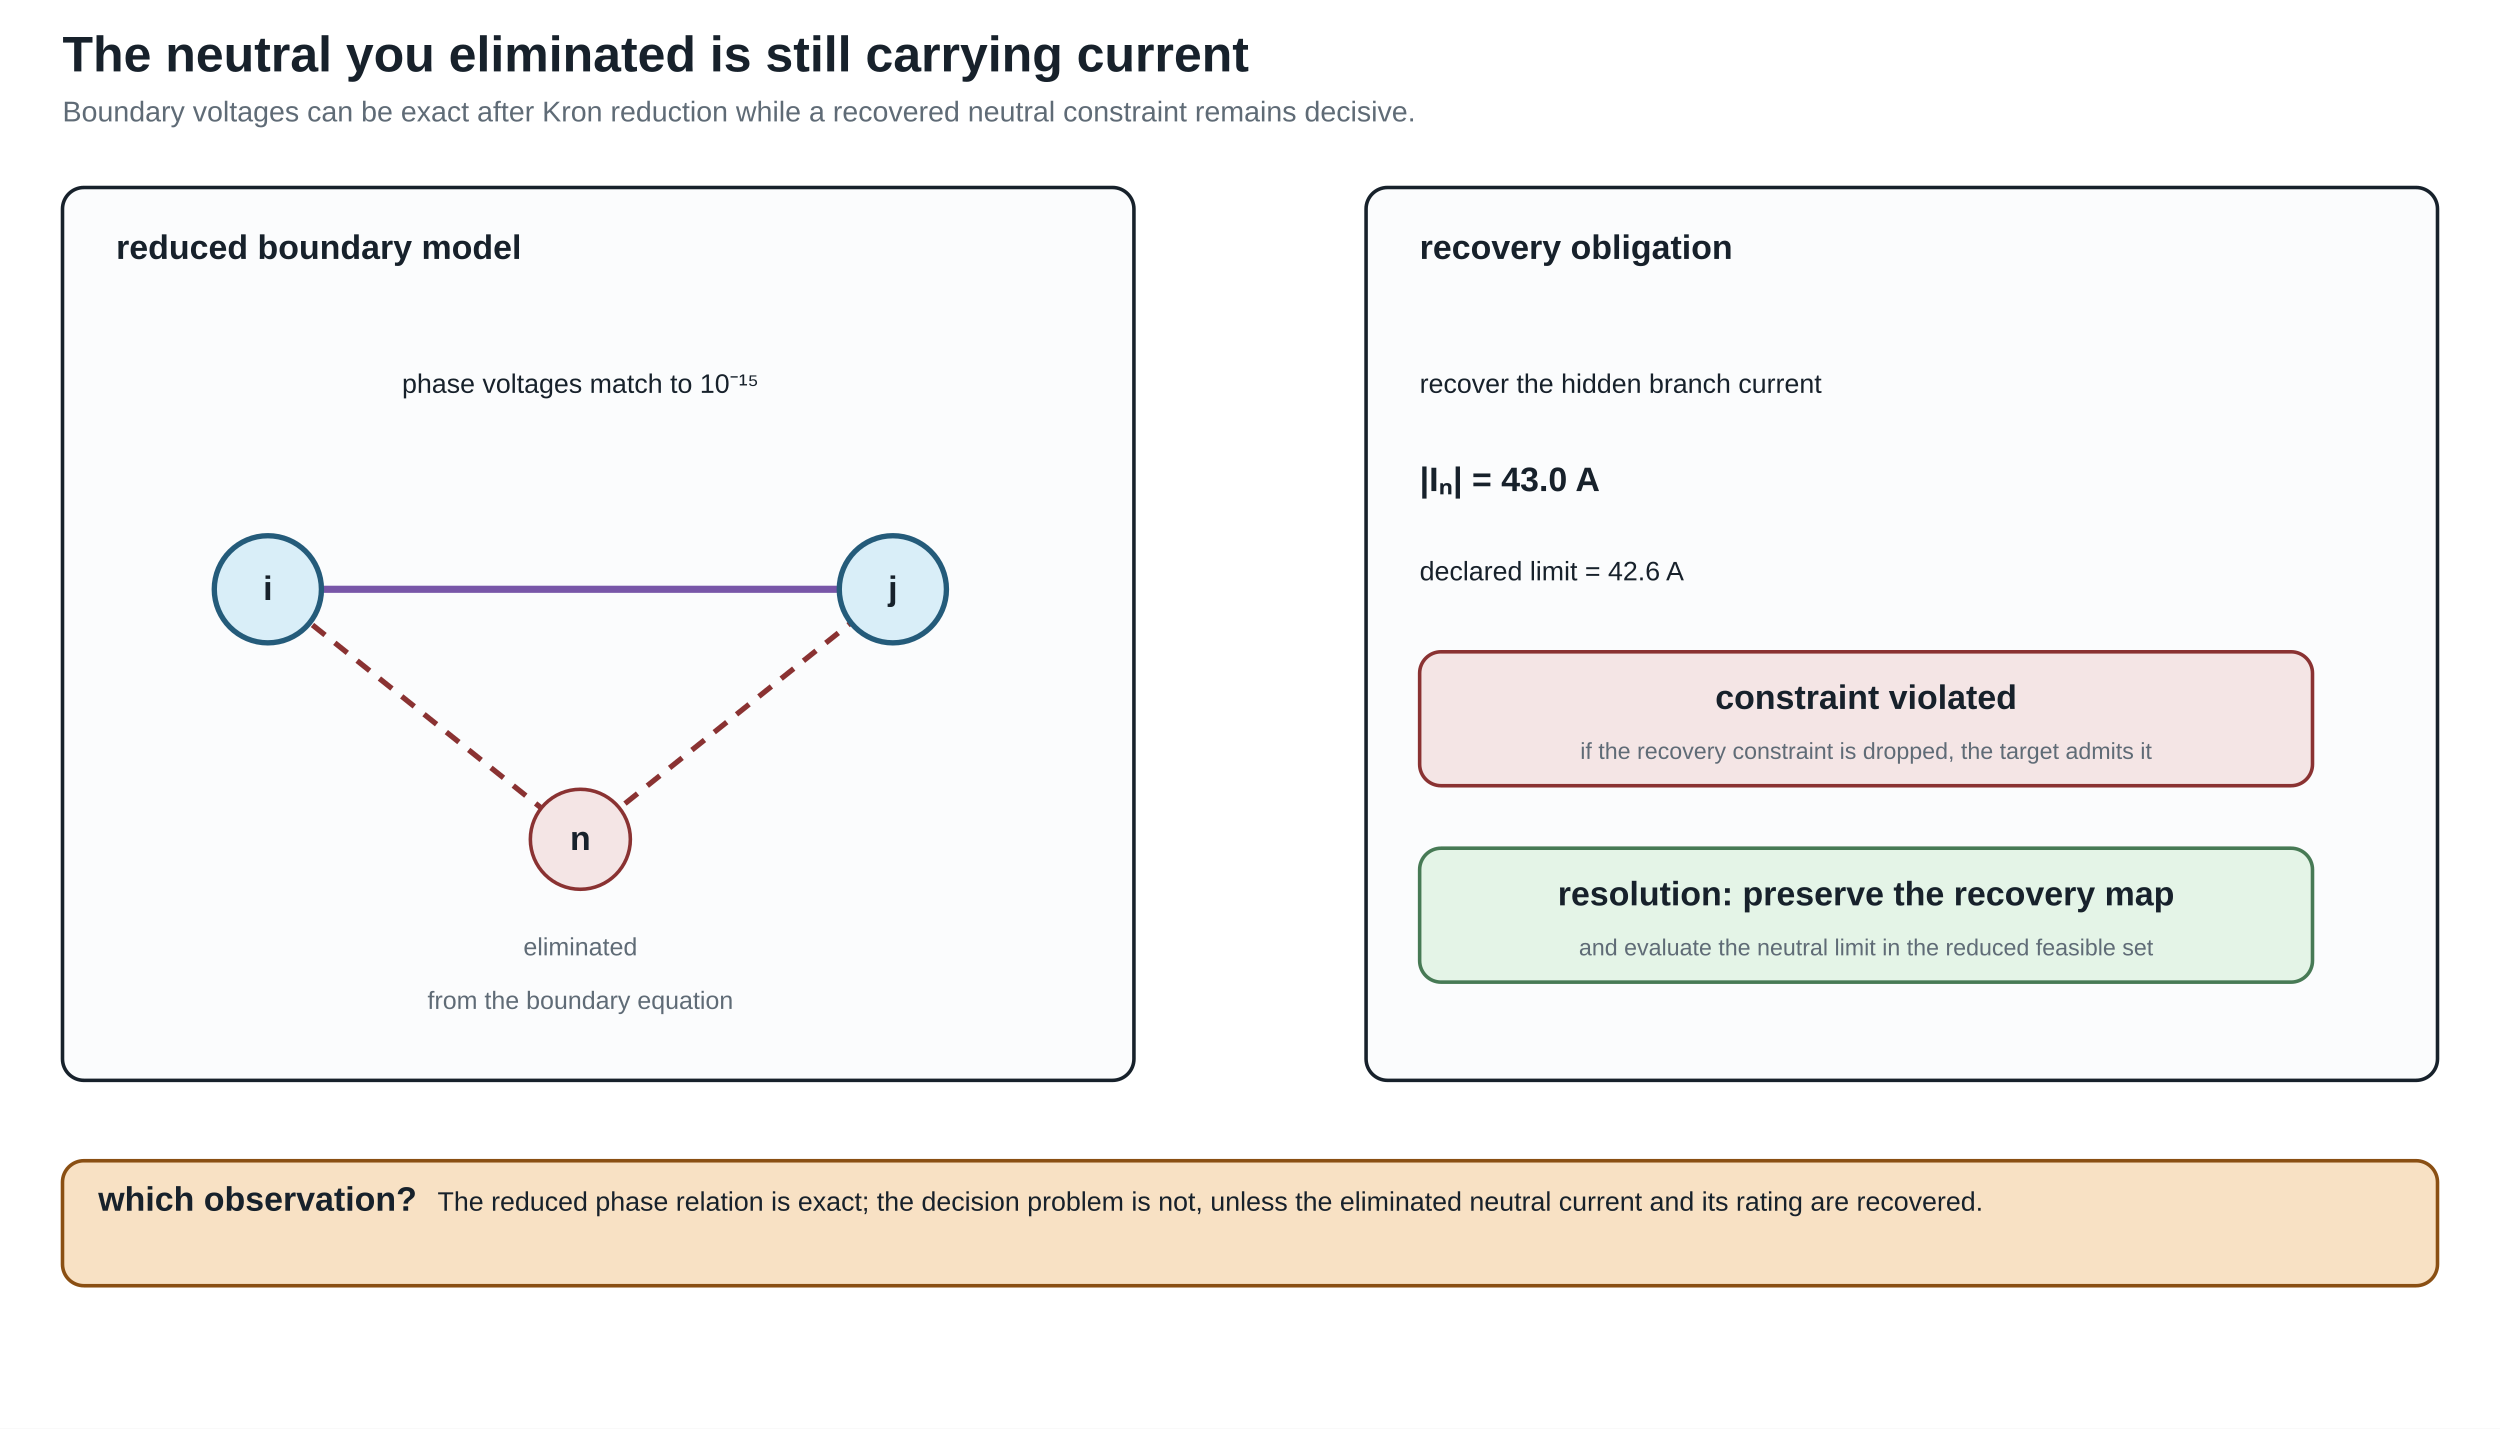
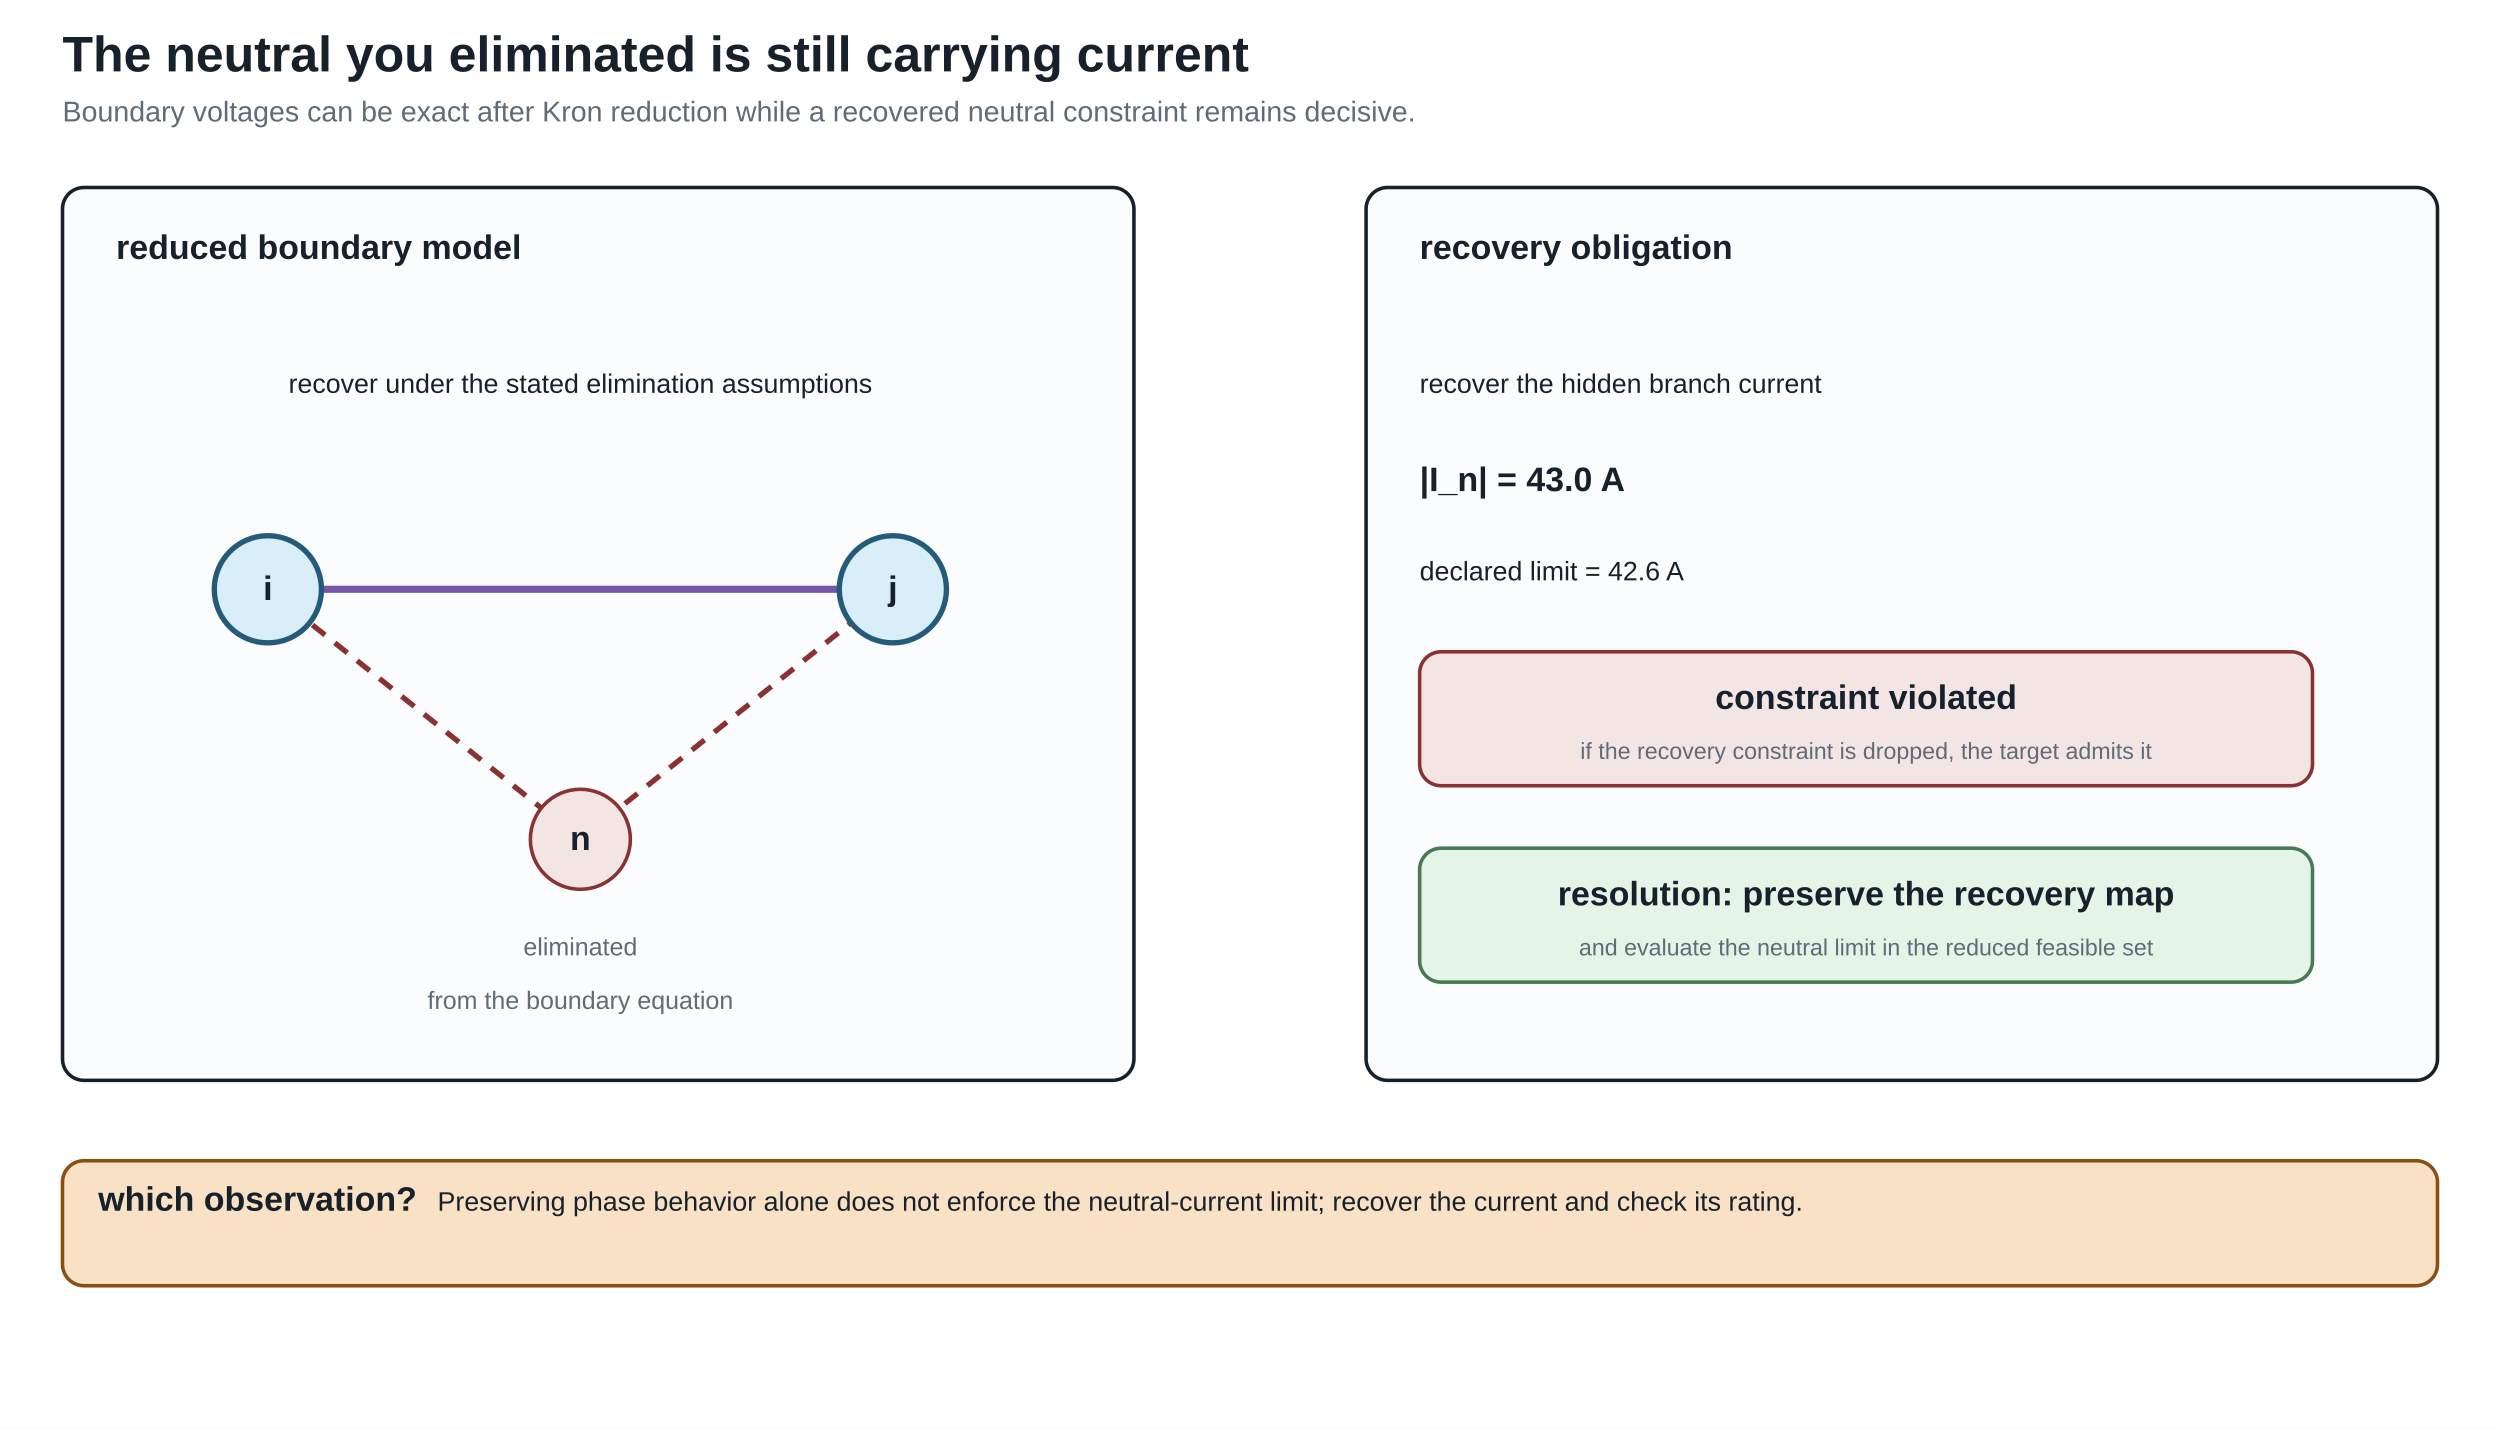
<svg xmlns="http://www.w3.org/2000/svg" width="1400" height="800" viewBox="0 0 1400 800">
  <rect width="100%" height="100%" fill="white" />
  <style>
text{font-family:Arial,sans-serif;fill:#17212b}
.title{font-size:28px;font-weight:bold}.sub{font-size:16px;fill:#5f6b76}
.panel{fill:#fbfcfd;stroke:#17212b;stroke-width:2}.head{font-size:19px;font-weight:bold}
.body{font-size:15px}.small{font-size:14px;fill:#5f6b76}.tiny{font-size:13px;fill:#5f6b76}
.bus{fill:#d9eef8;stroke:#245b7a;stroke-width:3}.bus2{fill:#e4f4e7;stroke:#477a55;stroke-width:3}
.wire{stroke:#3d78b5;stroke-width:5}.wire2{stroke:#7856a8;stroke-width:4}
.ground{stroke:#477a55;stroke-width:4}.accent{stroke:#8a4f13;stroke-width:4}
.dashed{stroke:#8a3232;stroke-width:3;stroke-dasharray:9 7}.card{fill:#f8e1c4;stroke:#8a4f13;stroke-width:2}
.bad{fill:#f4e5e5;stroke:#8a3232;stroke-width:2}.good{fill:#e4f4e7;stroke:#477a55;stroke-width:2}
.matrix{fill:#d9eef8;stroke:#245b7a;stroke-width:2}.matrix2{fill:#f8e1c4;stroke:#8a4f13;stroke-width:2}
</style>
  <text x="35" y="40" class="title" text-anchor="start">The neutral you eliminated is still carrying current</text>
  <text x="35" y="68" class="sub" text-anchor="start">Boundary voltages can be exact after Kron reduction while a recovered neutral constraint remains decisive.</text>
  <rect x="35" y="105" width="600" height="500" rx="12" class="panel" />
  <rect x="765" y="105" width="600" height="500" rx="12" class="panel" />
  <text x="65" y="145" class="head" text-anchor="start">reduced boundary model</text>
  <text x="795" y="145" class="head" text-anchor="start">recovery obligation</text>
  <line x1="150" y1="330" x2="500" y2="330" class="wire2" />
  <line x1="150" y1="330" x2="325" y2="470" class="dashed" />
  <line x1="325" y1="470" x2="500" y2="330" class="dashed" />
  <circle cx="150" cy="330" r="30" class="bus" />
  <text x="150" y="336" class="head" text-anchor="middle">i</text>
  <circle cx="500" cy="330" r="30" class="bus" />
  <text x="500" y="336" class="head" text-anchor="middle">j</text>
  <circle cx="325" cy="470" r="28" class="bad" />
  <text x="325" y="476" class="head" text-anchor="middle">n</text>
  <text x="325" y="535" class="small" text-anchor="middle">eliminated</text>
  <text x="325" y="565" class="small" text-anchor="middle">from the boundary equation</text>
-   <text x="325" y="220" class="body" text-anchor="middle">phase voltages match to 10⁻¹⁵</text>
+   <text x="325" y="220" class="body" text-anchor="middle">recover under the stated elimination assumptions</text>
  <text x="795" y="220" class="body" text-anchor="start">recover the hidden branch current</text>
-   <text x="795" y="275" class="head" text-anchor="start">|Iₙ| = 43.0 A</text>
+   <text x="795" y="275" class="head" text-anchor="start">|I_n| = 43.0 A</text>
  <text x="795" y="325" class="body" text-anchor="start">declared limit = 42.6 A</text>
  <rect x="795" y="365" width="500" height="75" rx="12" class="bad" />
  <text x="1045" y="397" class="head" text-anchor="middle">constraint violated</text>
  <text x="1045" y="425" class="tiny" text-anchor="middle">if the recovery constraint is dropped, the target admits it</text>
  <rect x="795" y="475" width="500" height="75" rx="12" class="good" />
  <text x="1045" y="507" class="head" text-anchor="middle">resolution: preserve the recovery map</text>
  <text x="1045" y="535" class="tiny" text-anchor="middle">and evaluate the neutral limit in the reduced feasible set</text>
  <rect x="35" y="650" width="1330" height="70" rx="12" class="card" />
  <text x="55" y="678" class="head" text-anchor="start">which observation?</text>
-   <text x="245" y="678" class="body" text-anchor="start">The reduced phase relation is exact; the decision problem is not, unless the eliminated neutral current and its rating are recovered.</text>
+   <text x="245" y="678" class="body" text-anchor="start">Preserving phase behavior alone does not enforce the neutral-current limit; recover the current and check its rating.</text>
</svg>
